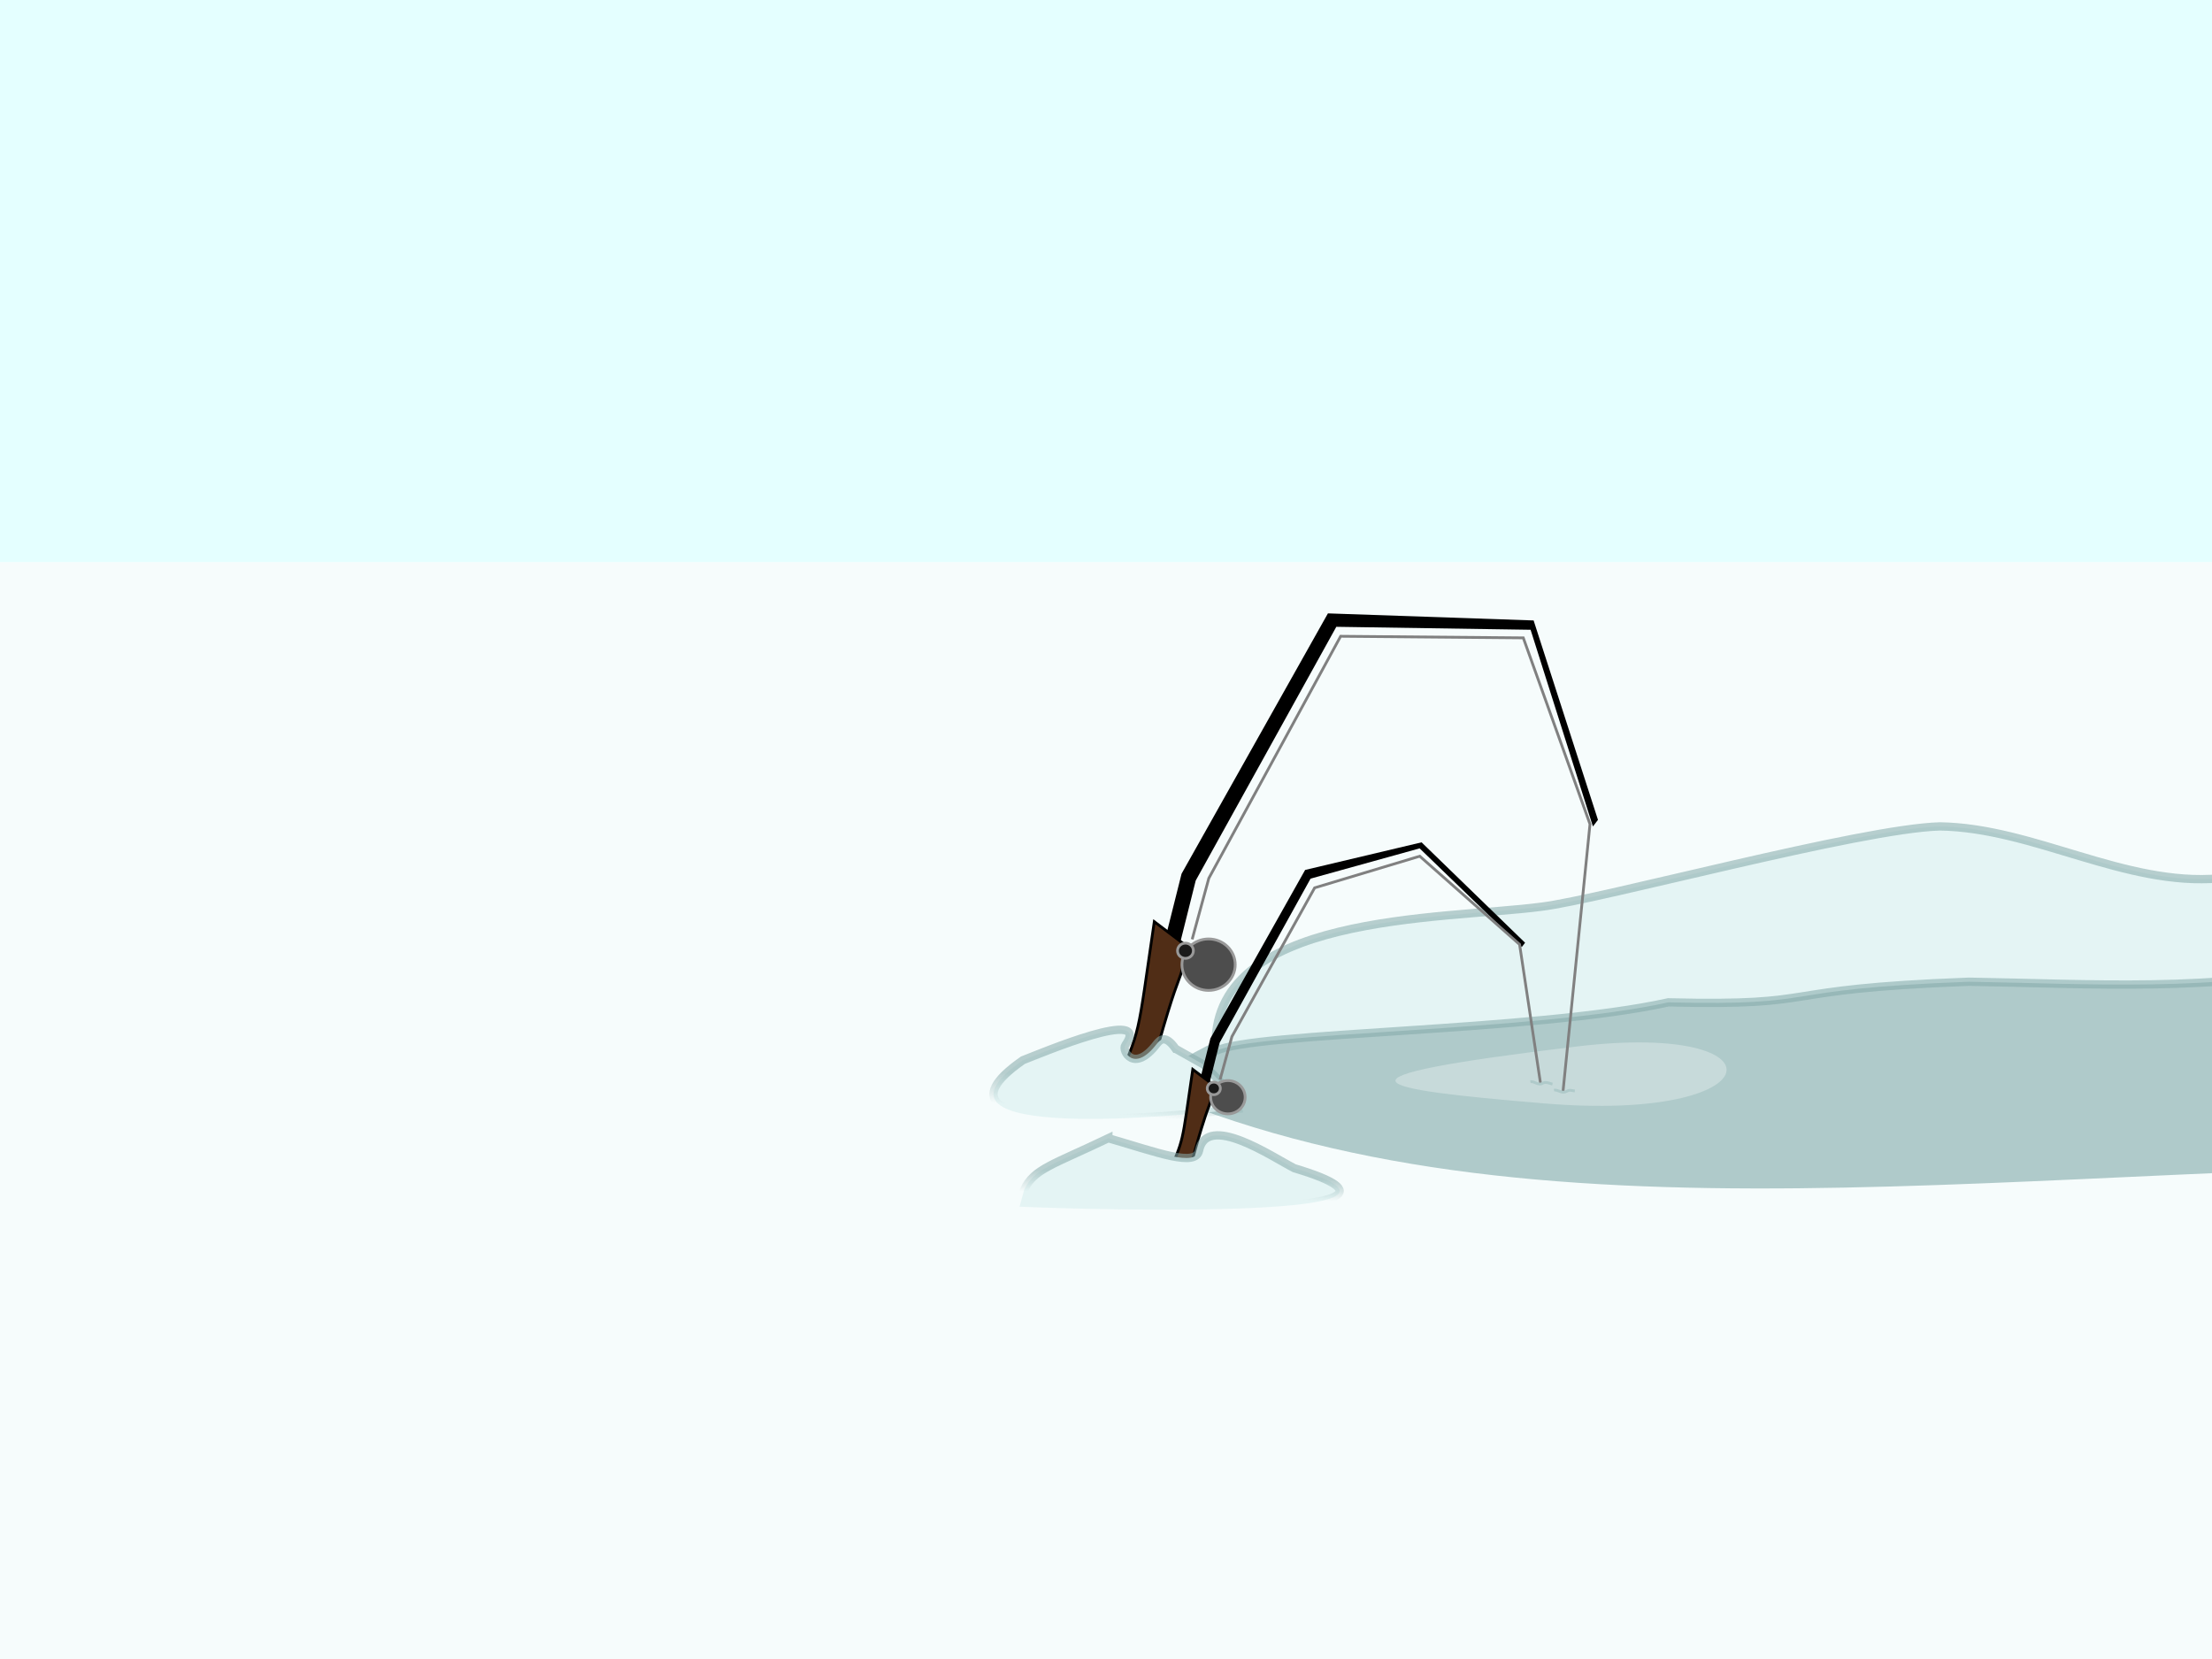
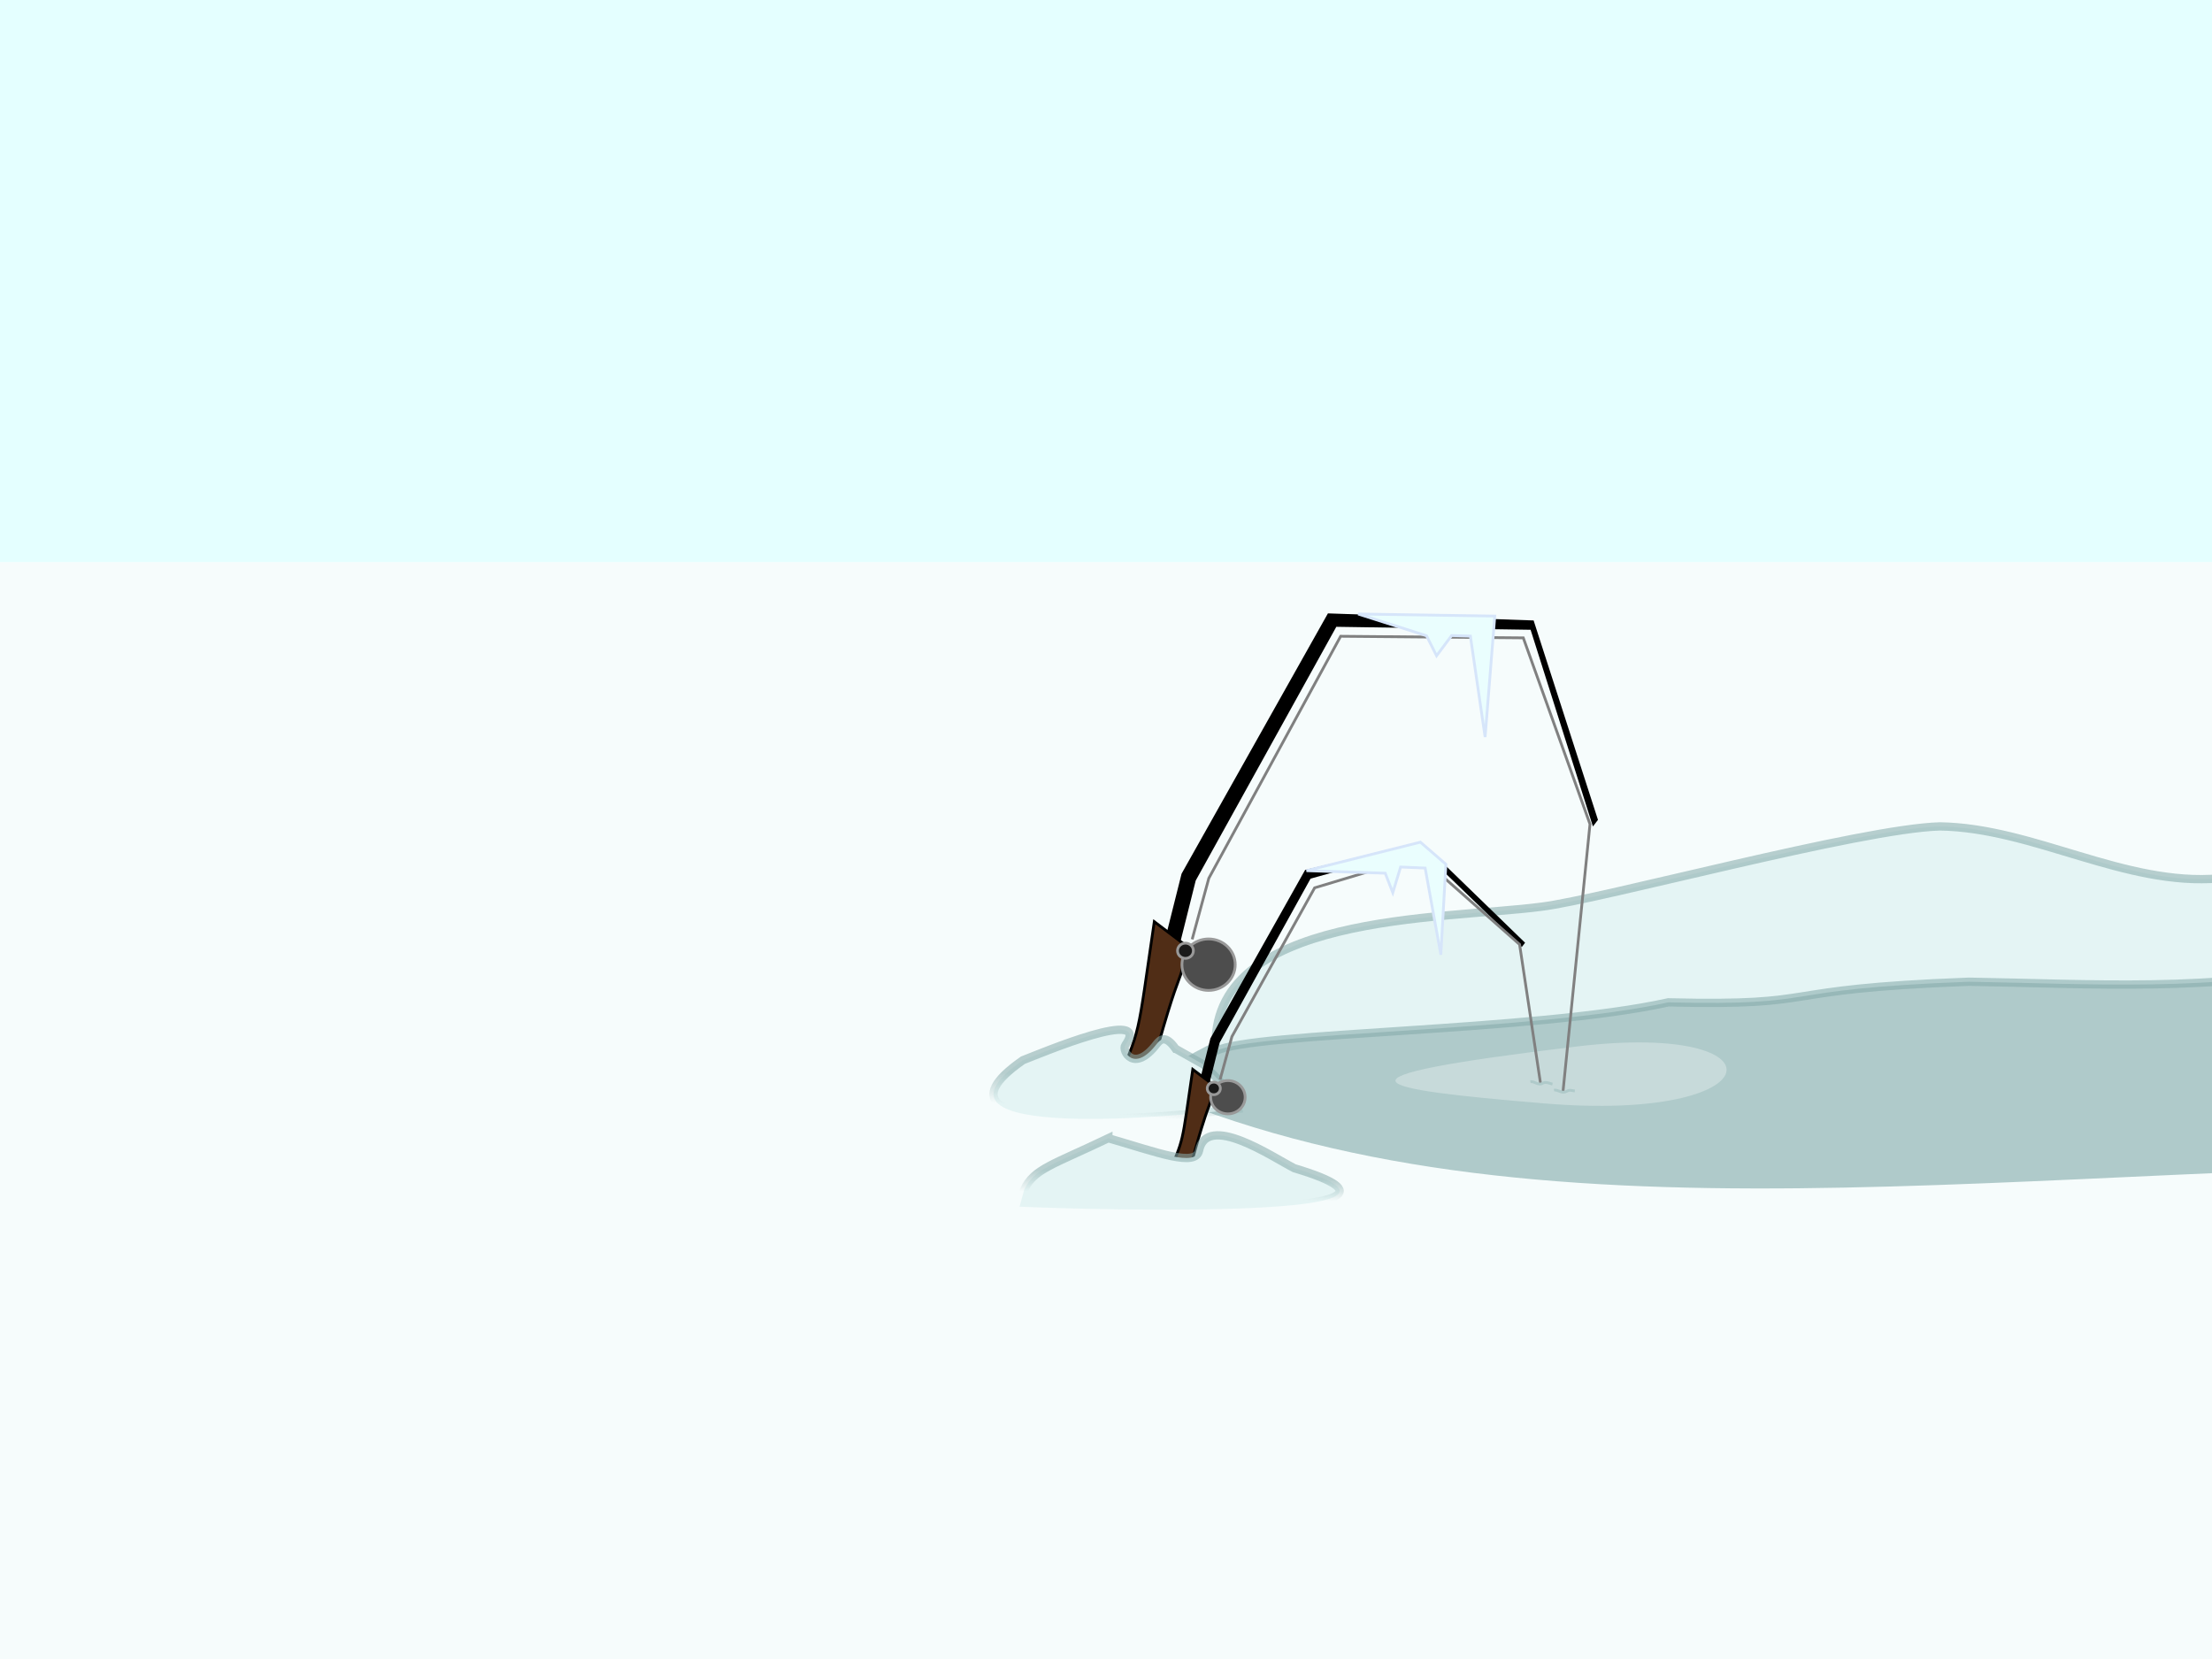
<svg xmlns="http://www.w3.org/2000/svg" xmlns:xlink="http://www.w3.org/1999/xlink" width="800" height="600" id="svg4354" version="1.1">
  <defs id="defs4356">
    <linearGradient id="linearGradient4088">
      <stop style="stop-color:#86aaaa;stop-opacity:1;" offset="0" id="stop4090" />
      <stop style="stop-color:#86aaaa;stop-opacity:0;" offset="1" id="stop4092" />
    </linearGradient>
    <linearGradient id="linearGradient4080">
      <stop style="stop-color:#86aaaa;stop-opacity:1;" offset="0" id="stop4082" />
      <stop style="stop-color:#86aaaa;stop-opacity:0;" offset="1" id="stop4084" />
    </linearGradient>
    <linearGradient xlink:href="#linearGradient4080" id="linearGradient4086" x1="394.465" y1="843.261" x2="393.454" y2="854.372" gradientUnits="userSpaceOnUse" />
    <linearGradient xlink:href="#linearGradient4088" id="linearGradient4094" x1="407.849" y1="876.596" x2="407.597" y2="884.424" gradientUnits="userSpaceOnUse" />
  </defs>
  <g id="layer1" transform="translate(0,-452.3622)">
    <path id="path3872" d="m -69.427,1079.286 0,-668.133 953.14,0 0,668.133 z" style="fill:#ffffff;fill-opacity:1;stroke:#272727;stroke-width:1.682;stroke-miterlimit:4;stroke-opacity:1" />
    <path style="opacity:0.341;fill:#b0ffff;fill-opacity:1;stroke:#272727;stroke-width:1.682;stroke-miterlimit:4;stroke-opacity:1" d="m -32.105,994.279 0,-566.69 885.747,0 0,566.69 z" id="rect4588" />
    <path id="path4803" d="m -53.418,1057.523 -6e-5,-401.903 923.979,1.2e-4 -10e-5,401.903 z" style="fill:#f6fcfc;fill-opacity:1;stroke:none" />
    <path style="fill:#afcaca;fill-opacity:1;stroke:none" d="m 938.595,799.394 c 192.37,7.591 471.917,-1.555 574.329,37.041 -136.099,30.947 -380.283,37.904 -576.626,36.893 -205.586,-1.059 -382.072,33.945 -523.572,-28.32 98.374,-69.747 285.776,-55.088 525.87,-45.613 z" id="rect5841" />
    <path style="fill:#e4f4f4;fill-opacity:1;stroke:#86aaaa;stroke-width:3;stroke-miterlimit:4;stroke-opacity:0.564;stroke-dasharray:none" d="m 979.542,723.612 c -1.237,-10e-4 -2.461,0.026 -3.7,0.042 -5.945,0.074 -11.907,0.299 -17.751,0.083 -55.5,-0.287 -101.226,41.544 -155.392,46.297 -34.225,3.003 -67.162,-18.279 -101.1,-18.794 -28.889,0.812 -122.189,26.325 -144.061,29.041 -35.711,4.72 -120.872,2.121 -117.836,52.177 13.428,-6.893 115.692,-6.955 163.665,-17.585 58.109,1.391 35.324,-4.718 108.697,-7.457 41.992,0.656 90.95,3.967 131.666,-6.253 8.444,0.302 16.07,1.289 21.617,4.042 57.98,-9.992 151.688,2.015 232.298,-3.084 28.646,5.942 61.715,-5.592 90.541,3.292 27.638,1.682 55.48,3.204 83.183,2.084 -0.4,3.713 103.355,11.791 153.147,7.459 -9.183,-10.779 -59.513,-43.116 -84.389,-44.755 l -0.998,0 c -9.073,-1.102 -22.427,12.633 -34.878,7.251 -22.566,-9.755 -44.53,-26.001 -68.176,-29.837 -46.648,-1.53 -62.685,44.302 -107.121,32.754 -36.386,-9.456 -89.279,-43.191 -123.93,-53.34 -8.201,-2.842 -16.822,-3.407 -25.483,-3.417 z" id="path3972" />
    <path id="path3947" d="m 570.375,830.826 c -96.001,11.495 -75.04,15.312 -11.956,20.594 83.748,7.012 87.921,-29.689 11.956,-20.594 z" style="fill:#c7dada;fill-opacity:1;stroke:none" />
    <g id="g4047" transform="matrix(1.20905,0,0,1.20905,-85.97979,-171.4742)">
      <path id="rect3951" d="m 549.115,761.214 -1.51,1.982 -18.644,-58.84 -58.114,-0.887 -42.06,75.907 -11.64,46.571 -4.411,-1.522 11.819,-47.092 43.78,-77.88 61.53,2.117 z" style="fill:#000000;fill-opacity:1;stroke:none" />
      <path id="rect3949" d="m 416.397,791.674 9.014,6.815 c -1.335,16.196 0.576,-2.472 -11.968,45.426 l -9.014,-2.406 c 8.103,-18.328 6.721,-14.197 11.968,-49.835 z" style="fill:#502d16;fill-opacity:1;stroke:#000000;stroke-width:0.827;stroke-opacity:1" />
      <path transform="matrix(1.088542,0,0,1.091176,257.4965,347.3138)" d="m 168.214,419.018 c 0,3.896 -3.278,7.054 -7.321,7.054 -4.044,0 -7.321,-3.158 -7.321,-7.054 0,-3.896 3.278,-7.054 7.321,-7.054 4.044,0 7.321,3.158 7.321,7.054 z" id="path3955" style="fill:#4d4d4d;fill-opacity:1;stroke:#999999;stroke-width:0.759;stroke-linejoin:miter;stroke-miterlimit:4;stroke-opacity:1;stroke-dasharray:none;stroke-dashoffset:0" />
      <path id="path3998" d="m 427.725,796.956 4.982,-18.266 39.433,-72.389 54.636,0.476 19.954,55.721 -8.077,80.009" style="fill:none;stroke:#808080;stroke-width:0.827px;stroke-linecap:butt;stroke-linejoin:miter;stroke-opacity:1" />
      <path transform="matrix(0.3239702,0,0,0.3227409,373.5906,665.1384)" d="m 168.214,419.018 c 0,3.896 -3.278,7.054 -7.321,7.054 -4.044,0 -7.321,-3.158 -7.321,-7.054 0,-3.896 3.278,-7.054 7.321,-7.054 4.044,0 7.321,3.158 7.321,7.054 z" id="path3961-7-4" style="fill:#1a1a1a;fill-opacity:1;stroke:#999999;stroke-width:2.558;stroke-linejoin:miter;stroke-miterlimit:4;stroke-opacity:1;stroke-dasharray:none;stroke-dashoffset:0" />
    </g>
    <path id="path3974" d="m 425.169,831.669 10.255,5.781 11.106,11.643 1.218,4.356 c -19.408,2.465 -121.119,12.486 -77.799,-17.644 6.888,-2.669 47.126,-19.65 36.993,-5.359 -1.299,1.832 3.108,10.207 11.31,-0.418 1.241,-1.608 3.213,-3.696 6.916,1.641 z" style="fill:#e4f4f4;fill-opacity:1;stroke:url(#linearGradient4086);stroke-width:3;stroke-miterlimit:4;stroke-opacity:0.564;stroke-dasharray:none" />
    <g id="g4057">
      <path style="fill:#000000;fill-opacity:1;stroke:none" d="m 551.563,793.315 -1.182,1.55 -36.954,-35.679 -39.445,10.946 -32.907,59.375 -9.107,36.428 -3.451,-1.191 9.247,-36.836 34.253,-60.919 42.117,-9.984 z" id="path3957" />
      <path style="fill:#502d16;fill-opacity:1;stroke:#000000;stroke-width:1;stroke-opacity:1" d="m 431.382,839.127 7.052,5.331 c -1.044,12.668 0.451,-1.934 -9.364,35.533 l -7.052,-1.882 c 6.34,-14.336 5.258,-11.105 9.364,-38.982 z" id="path3959" />
-       <path style="fill:#4d4d4d;fill-opacity:1;stroke:#999999;stroke-width:1.173;stroke-linejoin:miter;stroke-miterlimit:4;stroke-opacity:1;stroke-dasharray:none;stroke-dashoffset:0" id="path3961" d="m 168.214,419.018 a 7.321,7.054 0 1 1 -14.643,0 7.321,7.054 0 1 1 14.643,0 z" transform="matrix(0.8516476,0,0,0.8535332,307.0626,491.5425)" />
+       <path style="fill:#4d4d4d;fill-opacity:1;stroke:#999999;stroke-width:1.173;stroke-linejoin:miter;stroke-miterlimit:4;stroke-opacity:1;stroke-dasharray:none;stroke-dashoffset:0" id="path3961" d="m 168.214,419.018 c 0,3.896 -3.278,7.054 -7.321,7.054 -4.044,0 -7.321,-3.158 -7.321,-7.054 0,-3.896 3.278,-7.054 7.321,-7.054 4.044,0 7.321,3.158 7.321,7.054 z" transform="matrix(0.8516476,0,0,0.8535332,307.0626,491.5425)" />
      <path id="path3996" d="m 441.253,842.815 4.281,-15.548 29.931,-53.816 38.008,-11.43 36.107,31.908 7.602,50.482" style="fill:none;stroke:#808080;stroke-width:1px;stroke-linecap:butt;stroke-linejoin:miter;stroke-opacity:1" />
-       <path transform="matrix(0.3239702,0,0,0.3227409,386.8604,710.769)" d="m 168.214,419.018 a 7.321,7.054 0 1 1 -14.643,0 7.321,7.054 0 1 1 14.643,0 z" id="path3961-7" style="fill:#1a1a1a;fill-opacity:1;stroke:#999999;stroke-width:3.093;stroke-linejoin:miter;stroke-miterlimit:4;stroke-opacity:1;stroke-dasharray:none;stroke-dashoffset:0" />
+       <path transform="matrix(0.3239702,0,0,0.3227409,386.8604,710.769)" d="m 168.214,419.018 c 0,3.896 -3.278,7.054 -7.321,7.054 -4.044,0 -7.321,-3.158 -7.321,-7.054 0,-3.896 3.278,-7.054 7.321,-7.054 4.044,0 7.321,3.158 7.321,7.054 z" id="path3961-7" style="fill:#1a1a1a;fill-opacity:1;stroke:#999999;stroke-width:3.093;stroke-linejoin:miter;stroke-miterlimit:4;stroke-opacity:1;stroke-dasharray:none;stroke-dashoffset:0" />
    </g>
    <path style="fill:#e4f4f4;fill-opacity:1;stroke:url(#linearGradient4094);stroke-width:3;stroke-miterlimit:4;stroke-opacity:0.564;stroke-dasharray:none" d="m 400.857,864.007 c -20.096,9.611 -26.849,11.039 -30.418,18.539 l -1.701,6.235 c 30.39,1.311 161.221,4.539 99.359,-13.918 -8.127,-4.171 -31.652,-20.196 -34.445,-6.386 -1.215,6.009 -14.646,0.819 -32.795,-4.469 z" id="path3972-1" />
    <path style="fill:none;stroke:#afcaca;stroke-width:1px;stroke-linecap:butt;stroke-linejoin:miter;stroke-opacity:1" d="m 562.028,846.607 c 1.542,-0.197 2.866,1.378 4.458,0.497 1.423,-0.787 1.823,-0.252 3.071,-0.187" id="path4000" />
    <path id="path4004" d="m 553.484,843.559 c 1.542,-0.197 2.937,1.556 4.458,0.557 1.063,-0.699 2.83,0.191 3.532,0.318" style="fill:none;stroke:#afcaca;stroke-width:1px;stroke-linecap:butt;stroke-linejoin:miter;stroke-opacity:1" />
+     <path style="fill:#eafefe;fill-opacity:1;stroke:#d6e5fa;stroke-width:1;stroke-linejoin:miter;stroke-miterlimit:4;stroke-opacity:1;stroke-dasharray:none" d="m 491.191,674.418 24.733,7.876 3.633,7.222 5.45,-7.3 6.776,0.195 5.324,36.515 3.502,-43.751 z" id="path4313" />
+     <path id="path3908" d="m 472.504,767.256 28.483,0.912 2.74,7.044 2.823,-9.278 8.877,0.371 5.671,31.353 1.826,-32.742 -9.217,-7.973 z" style="fill:#eafefe;fill-opacity:1;stroke:#d6e5fa;stroke-width:1;stroke-linejoin:miter;stroke-miterlimit:4;stroke-opacity:1;stroke-dasharray:none" />
  </g>
</svg>
